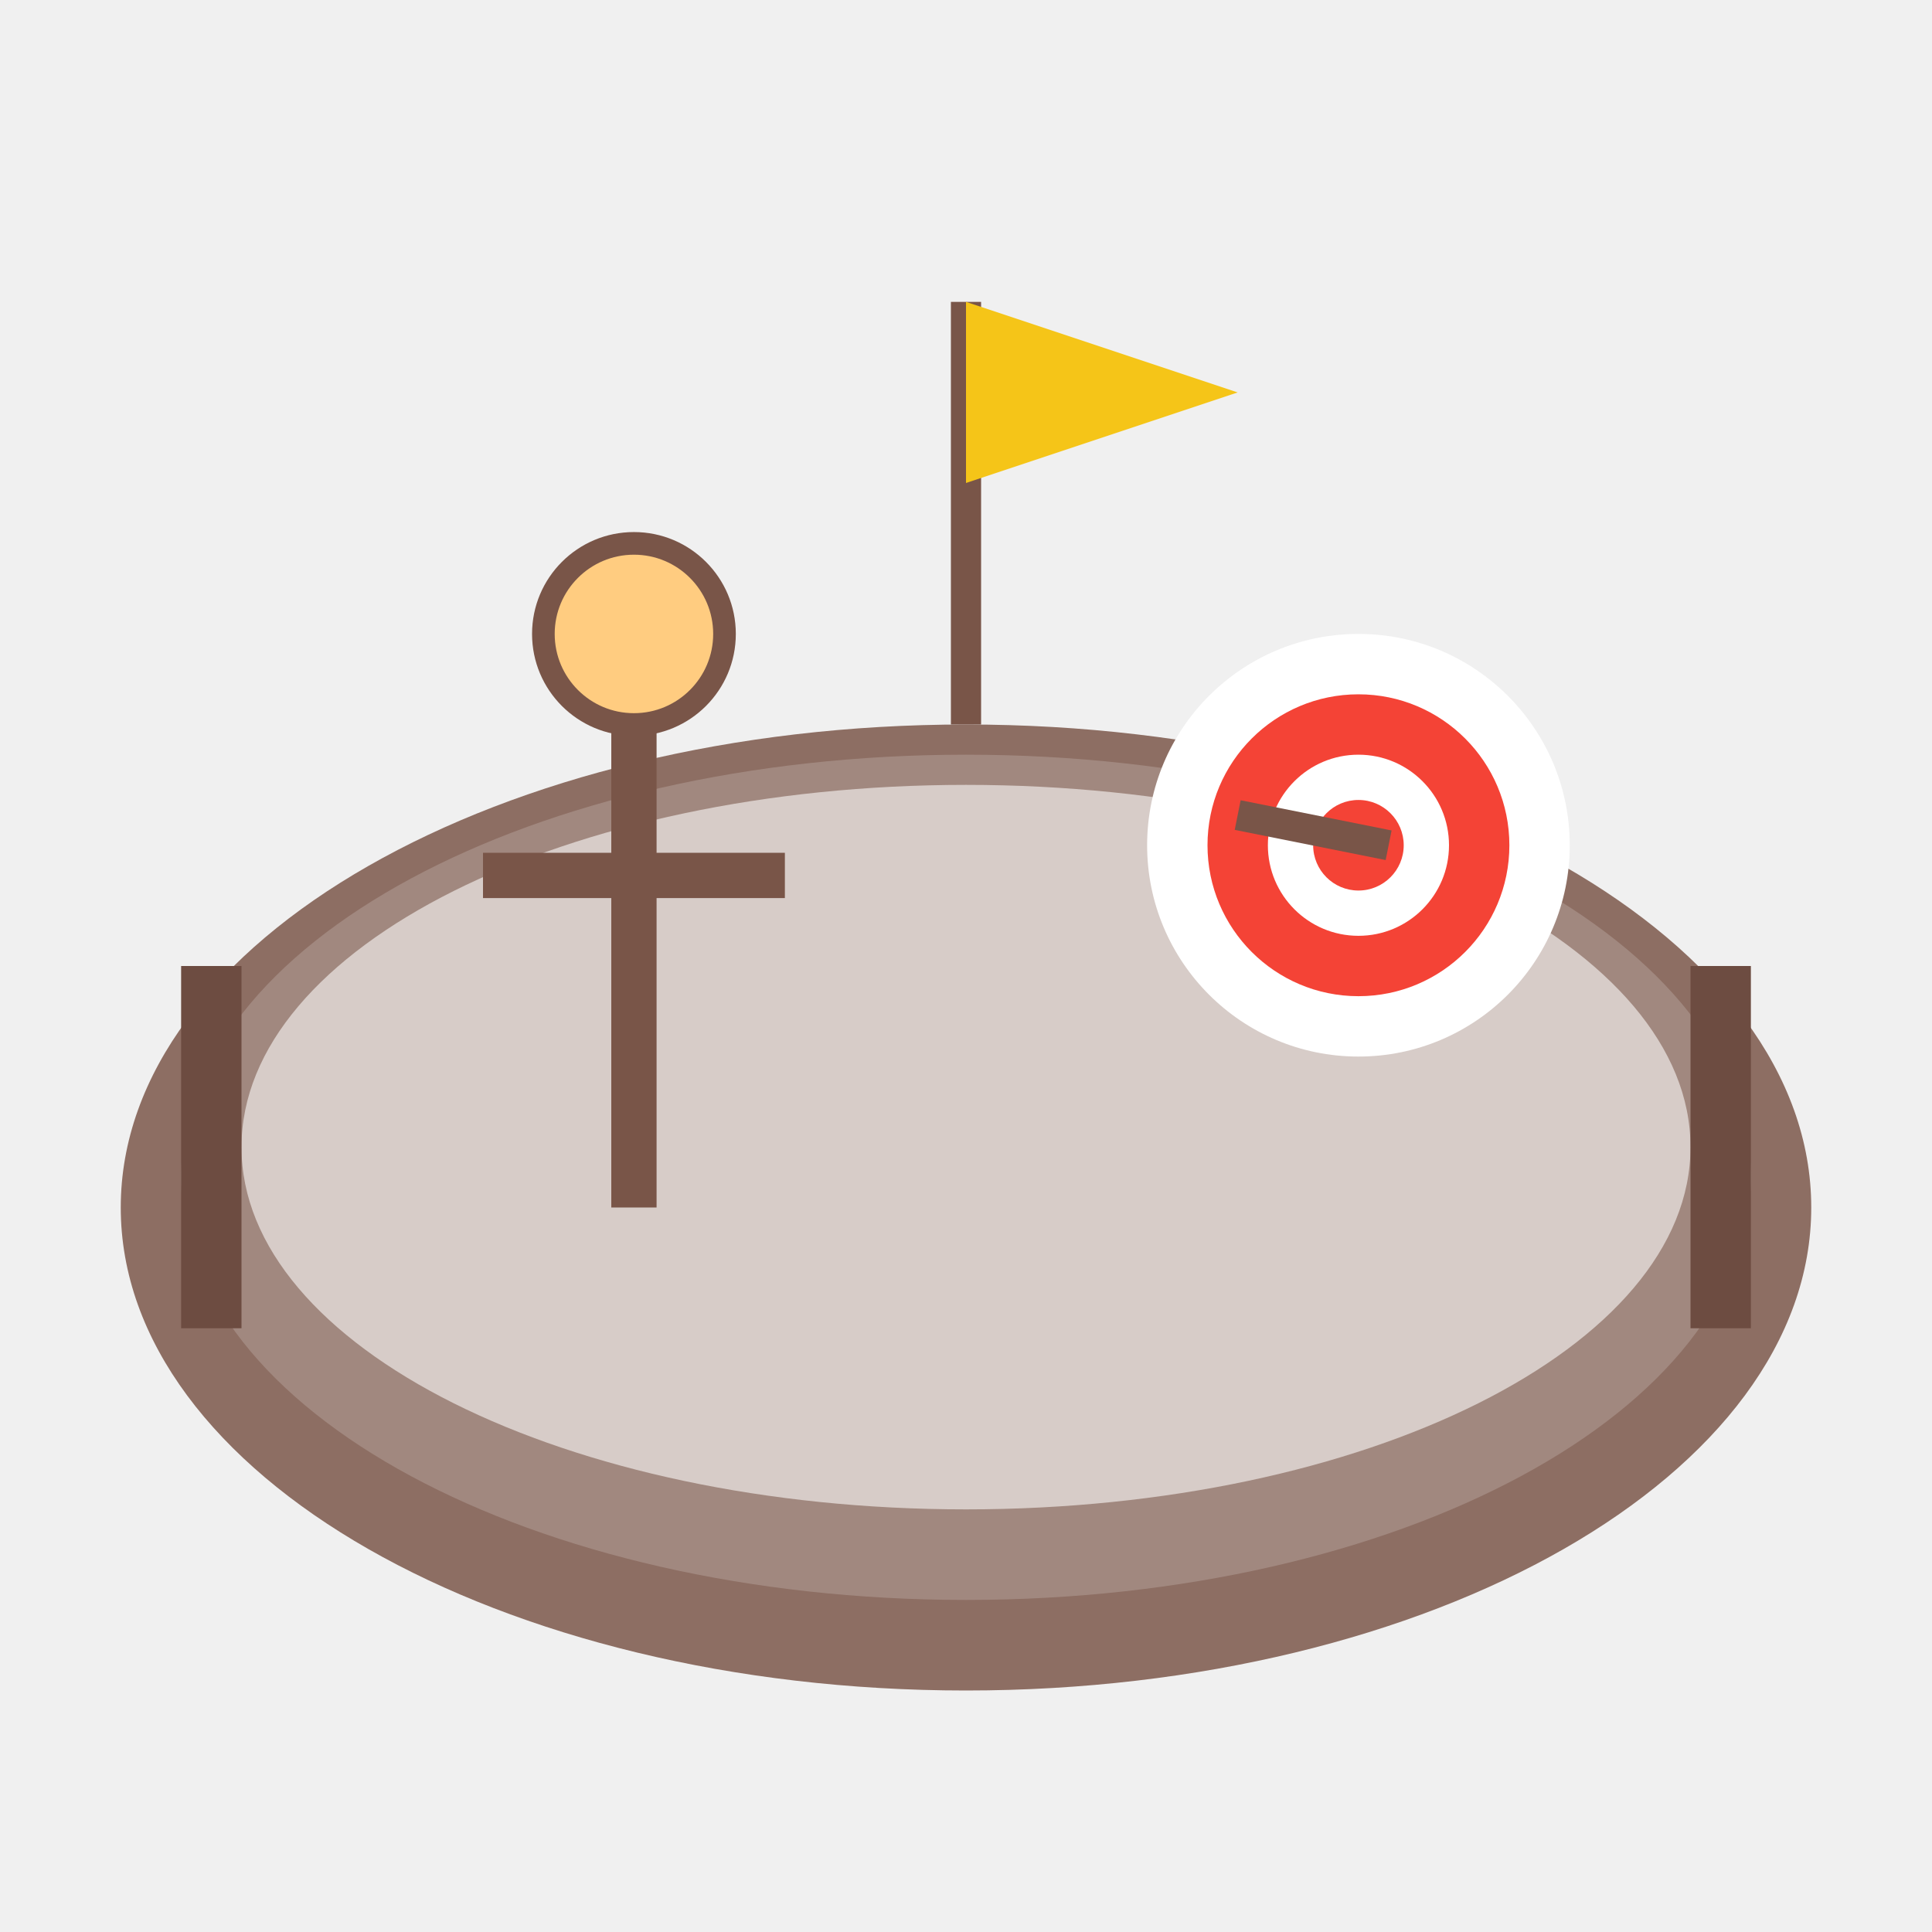
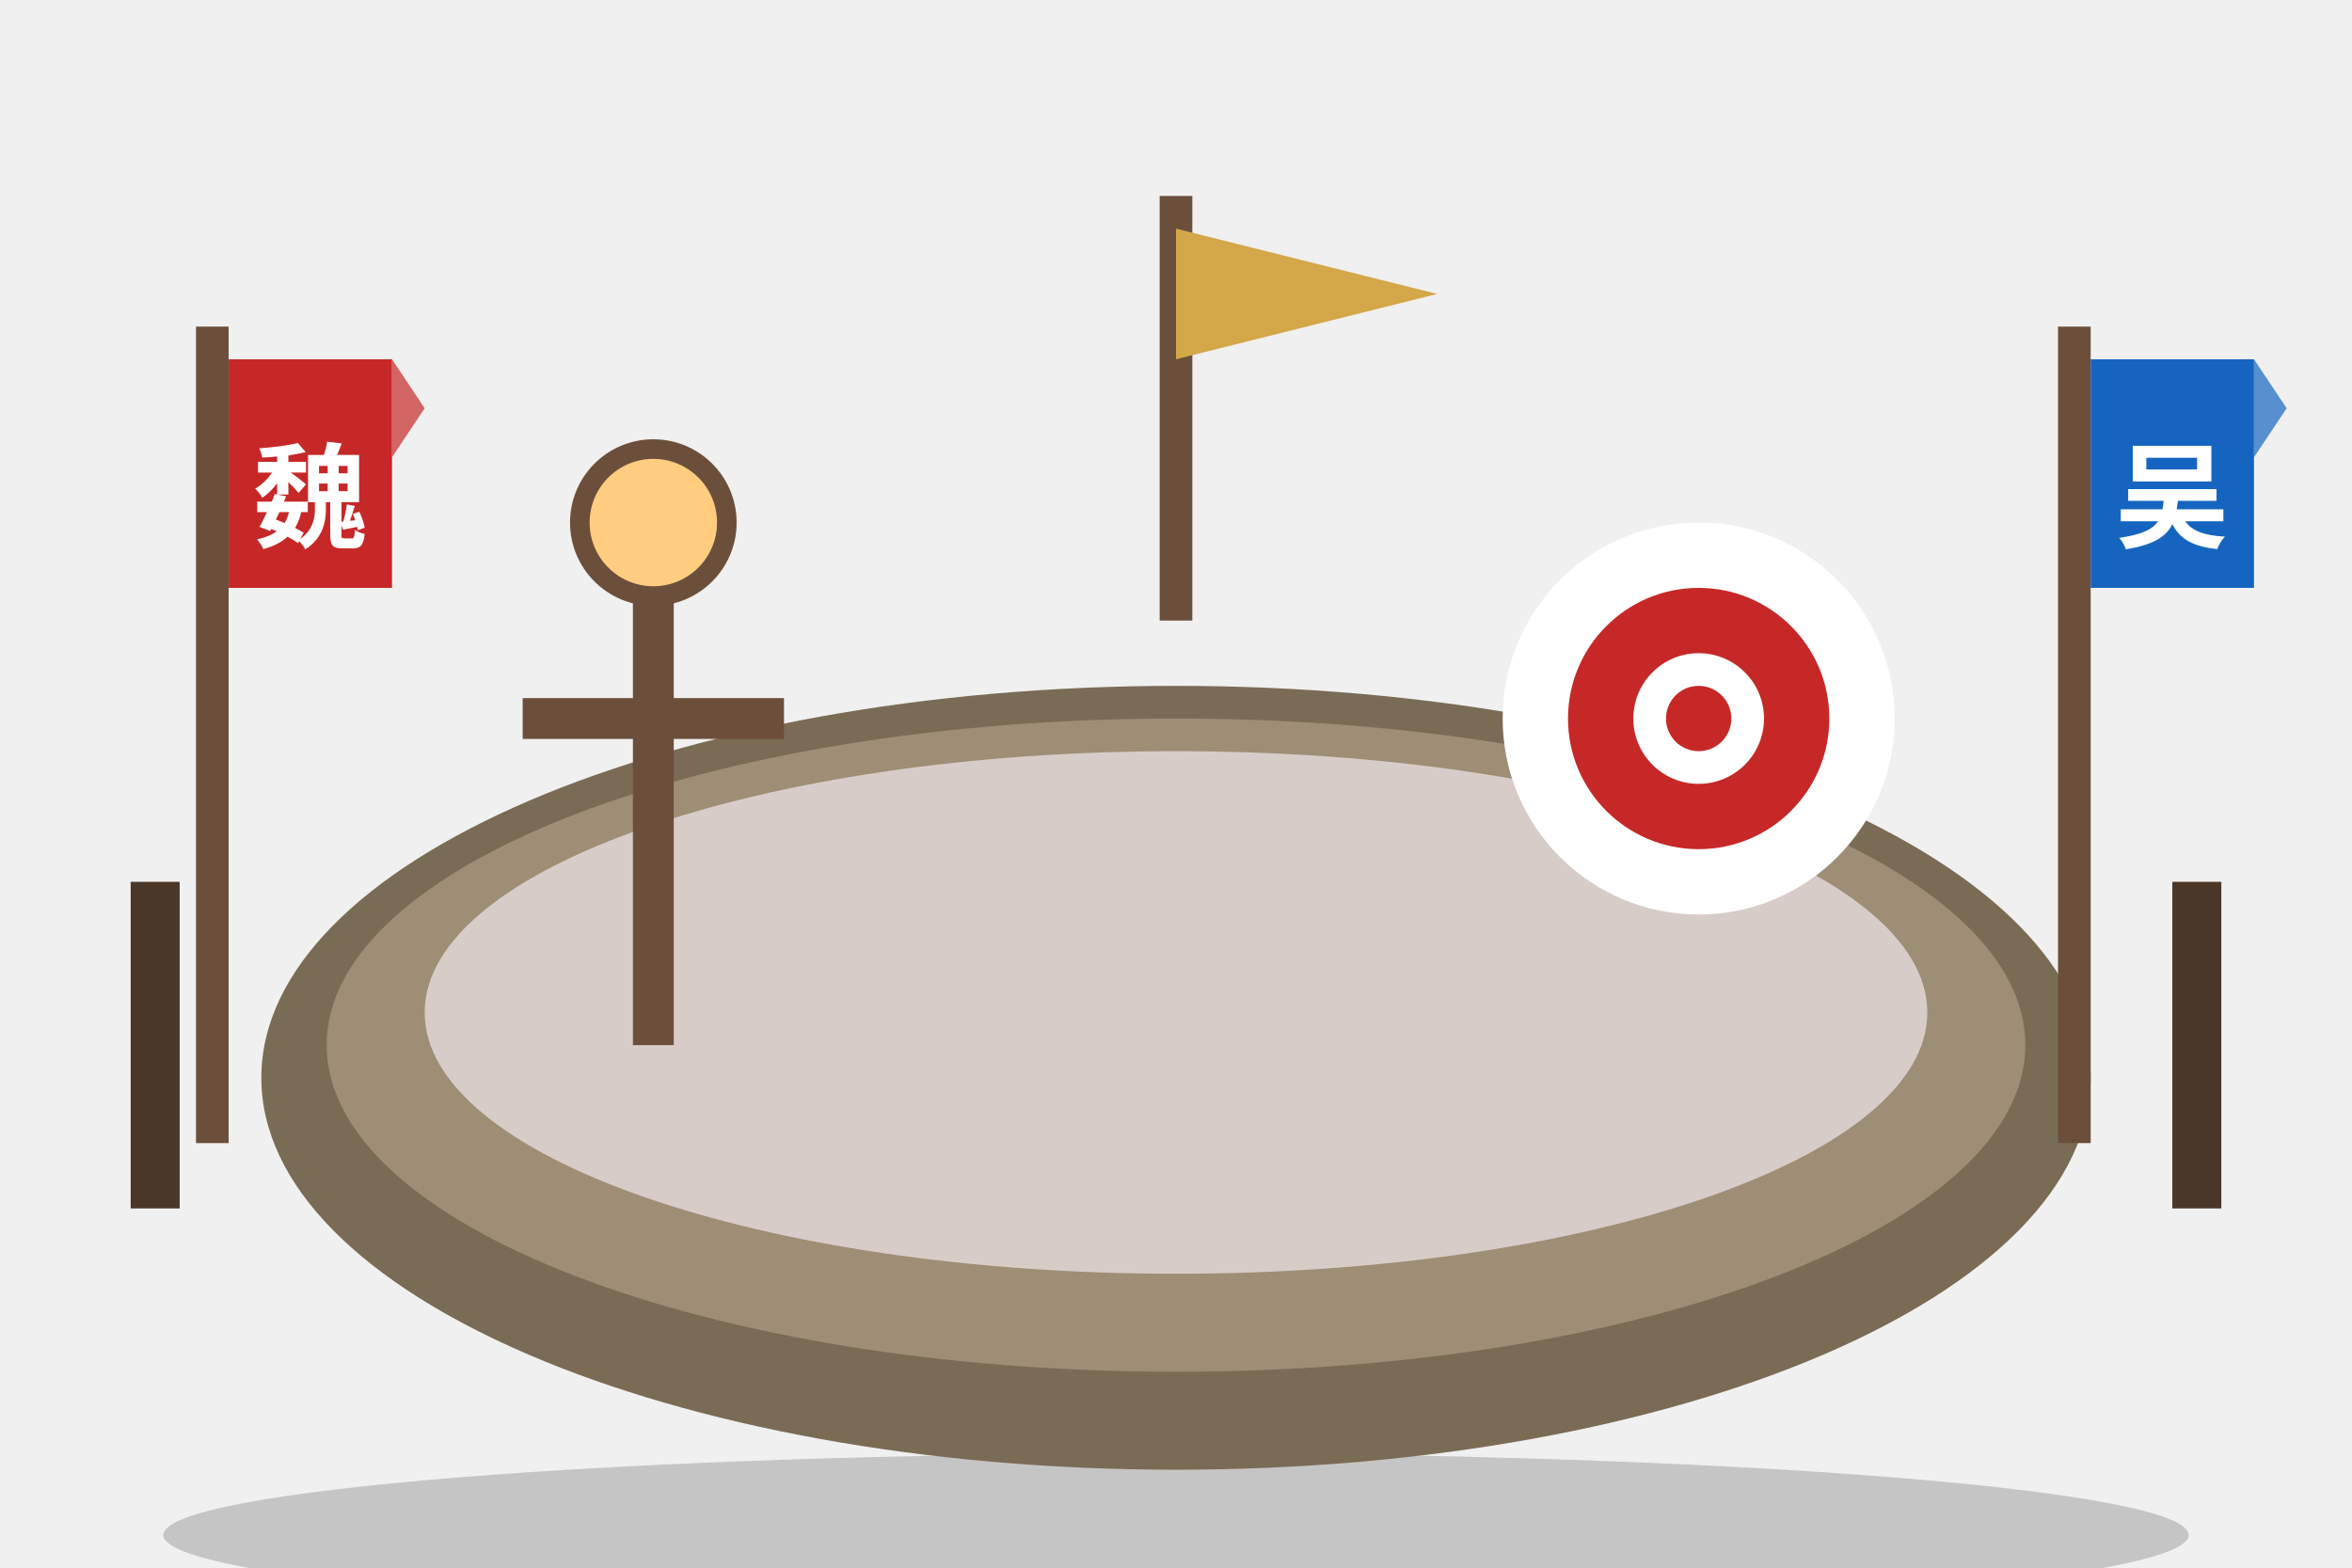
- <svg xmlns="http://www.w3.org/2000/svg" viewBox="0 0 128 128">
-   <ellipse cx="64" cy="80" rx="56" ry="32" fill="#8D6E63" />
-   <ellipse cx="64" cy="78" rx="52" ry="28" fill="#A1887F" />
-   <ellipse cx="64" cy="76" rx="48" ry="24" fill="#D7CCC8" />
-   <line x1="42" y1="46" x2="42" y2="80" stroke="#795548" stroke-width="3" />
-   <line x1="32" y1="58" x2="52" y2="58" stroke="#795548" stroke-width="3" />
-   <circle cx="42" cy="42" r="6" fill="#FFCC80" />
-   <circle cx="42" cy="42" r="6" stroke="#795548" stroke-width="1.5" fill="none" />
-   <circle cx="90" cy="56" r="14" fill="#FFF" />
-   <circle cx="90" cy="56" r="10" fill="#F44336" />
-   <circle cx="90" cy="56" r="6" fill="#FFF" />
-   <circle cx="90" cy="56" r="3" fill="#F44336" />
-   <line x1="82" y1="54" x2="92" y2="56" stroke="#795548" stroke-width="2" />
-   <rect x="12" y="64" width="4" height="24" fill="#6D4C41" />
-   <rect x="112" y="64" width="4" height="24" fill="#6D4C41" />
-   <line x1="64" y1="20" x2="64" y2="48" stroke="#795548" stroke-width="2" />
-   <polygon points="64,20 82,26 64,32" fill="#F5C518" />
+ <svg xmlns="http://www.w3.org/2000/svg" viewBox="0 0 144 96">
+   <ellipse cx="72" cy="94" rx="62" ry="5" fill="rgba(0,0,0,0.18)" />
+   <ellipse cx="72" cy="66" rx="56" ry="24" fill="#7A6B55" />
+   <ellipse cx="72" cy="64" rx="52" ry="20" fill="#9E8E75" />
+   <ellipse cx="72" cy="62" rx="46" ry="16" fill="#D7CCC8" />
+   <rect x="12" y="20" width="2" height="50" fill="#6B4F3A" />
+   <rect x="14" y="22" width="10" height="14" fill="#C62828" />
+   <path d="M24,22 L26,25 L24,28" fill="#C62828" opacity="0.7" />
+   <text x="19" y="33" text-anchor="middle" font-size="7" fill="#FFF" font-weight="bold" font-family="sans-serif">魏</text>
+   <rect x="126" y="20" width="2" height="50" fill="#6B4F3A" />
+   <rect x="128" y="22" width="10" height="14" fill="#1565C0" />
+   <path d="M138,22 L140,25 L138,28" fill="#1565C0" opacity="0.7" />
+   <text x="133" y="33" text-anchor="middle" font-size="7" fill="#FFF" font-weight="bold" font-family="sans-serif">吴</text>
+   <line x1="40" y1="36" x2="40" y2="64" stroke="#6B4F3A" stroke-width="2.5" />
+   <line x1="32" y1="44" x2="48" y2="44" stroke="#6B4F3A" stroke-width="2.5" />
+   <circle cx="40" cy="32" r="4.5" fill="#FFCC80" />
+   <circle cx="40" cy="32" r="4.5" stroke="#6B4F3A" stroke-width="1.2" fill="none" />
+   <circle cx="104" cy="44" r="12" fill="#FFF" />
+   <circle cx="104" cy="44" r="8" fill="#C62828" />
+   <circle cx="104" cy="44" r="4" fill="#FFF" />
+   <circle cx="104" cy="44" r="2" fill="#C62828" />
+   <rect x="8" y="54" width="3" height="20" fill="#4A3728" />
+   <rect x="133" y="54" width="3" height="20" fill="#4A3728" />
+   <line x1="72" y1="12" x2="72" y2="38" stroke="#6B4F3A" stroke-width="2" />
+   <polygon points="72,14 88,18 72,22" fill="#D4A849" />
</svg>
